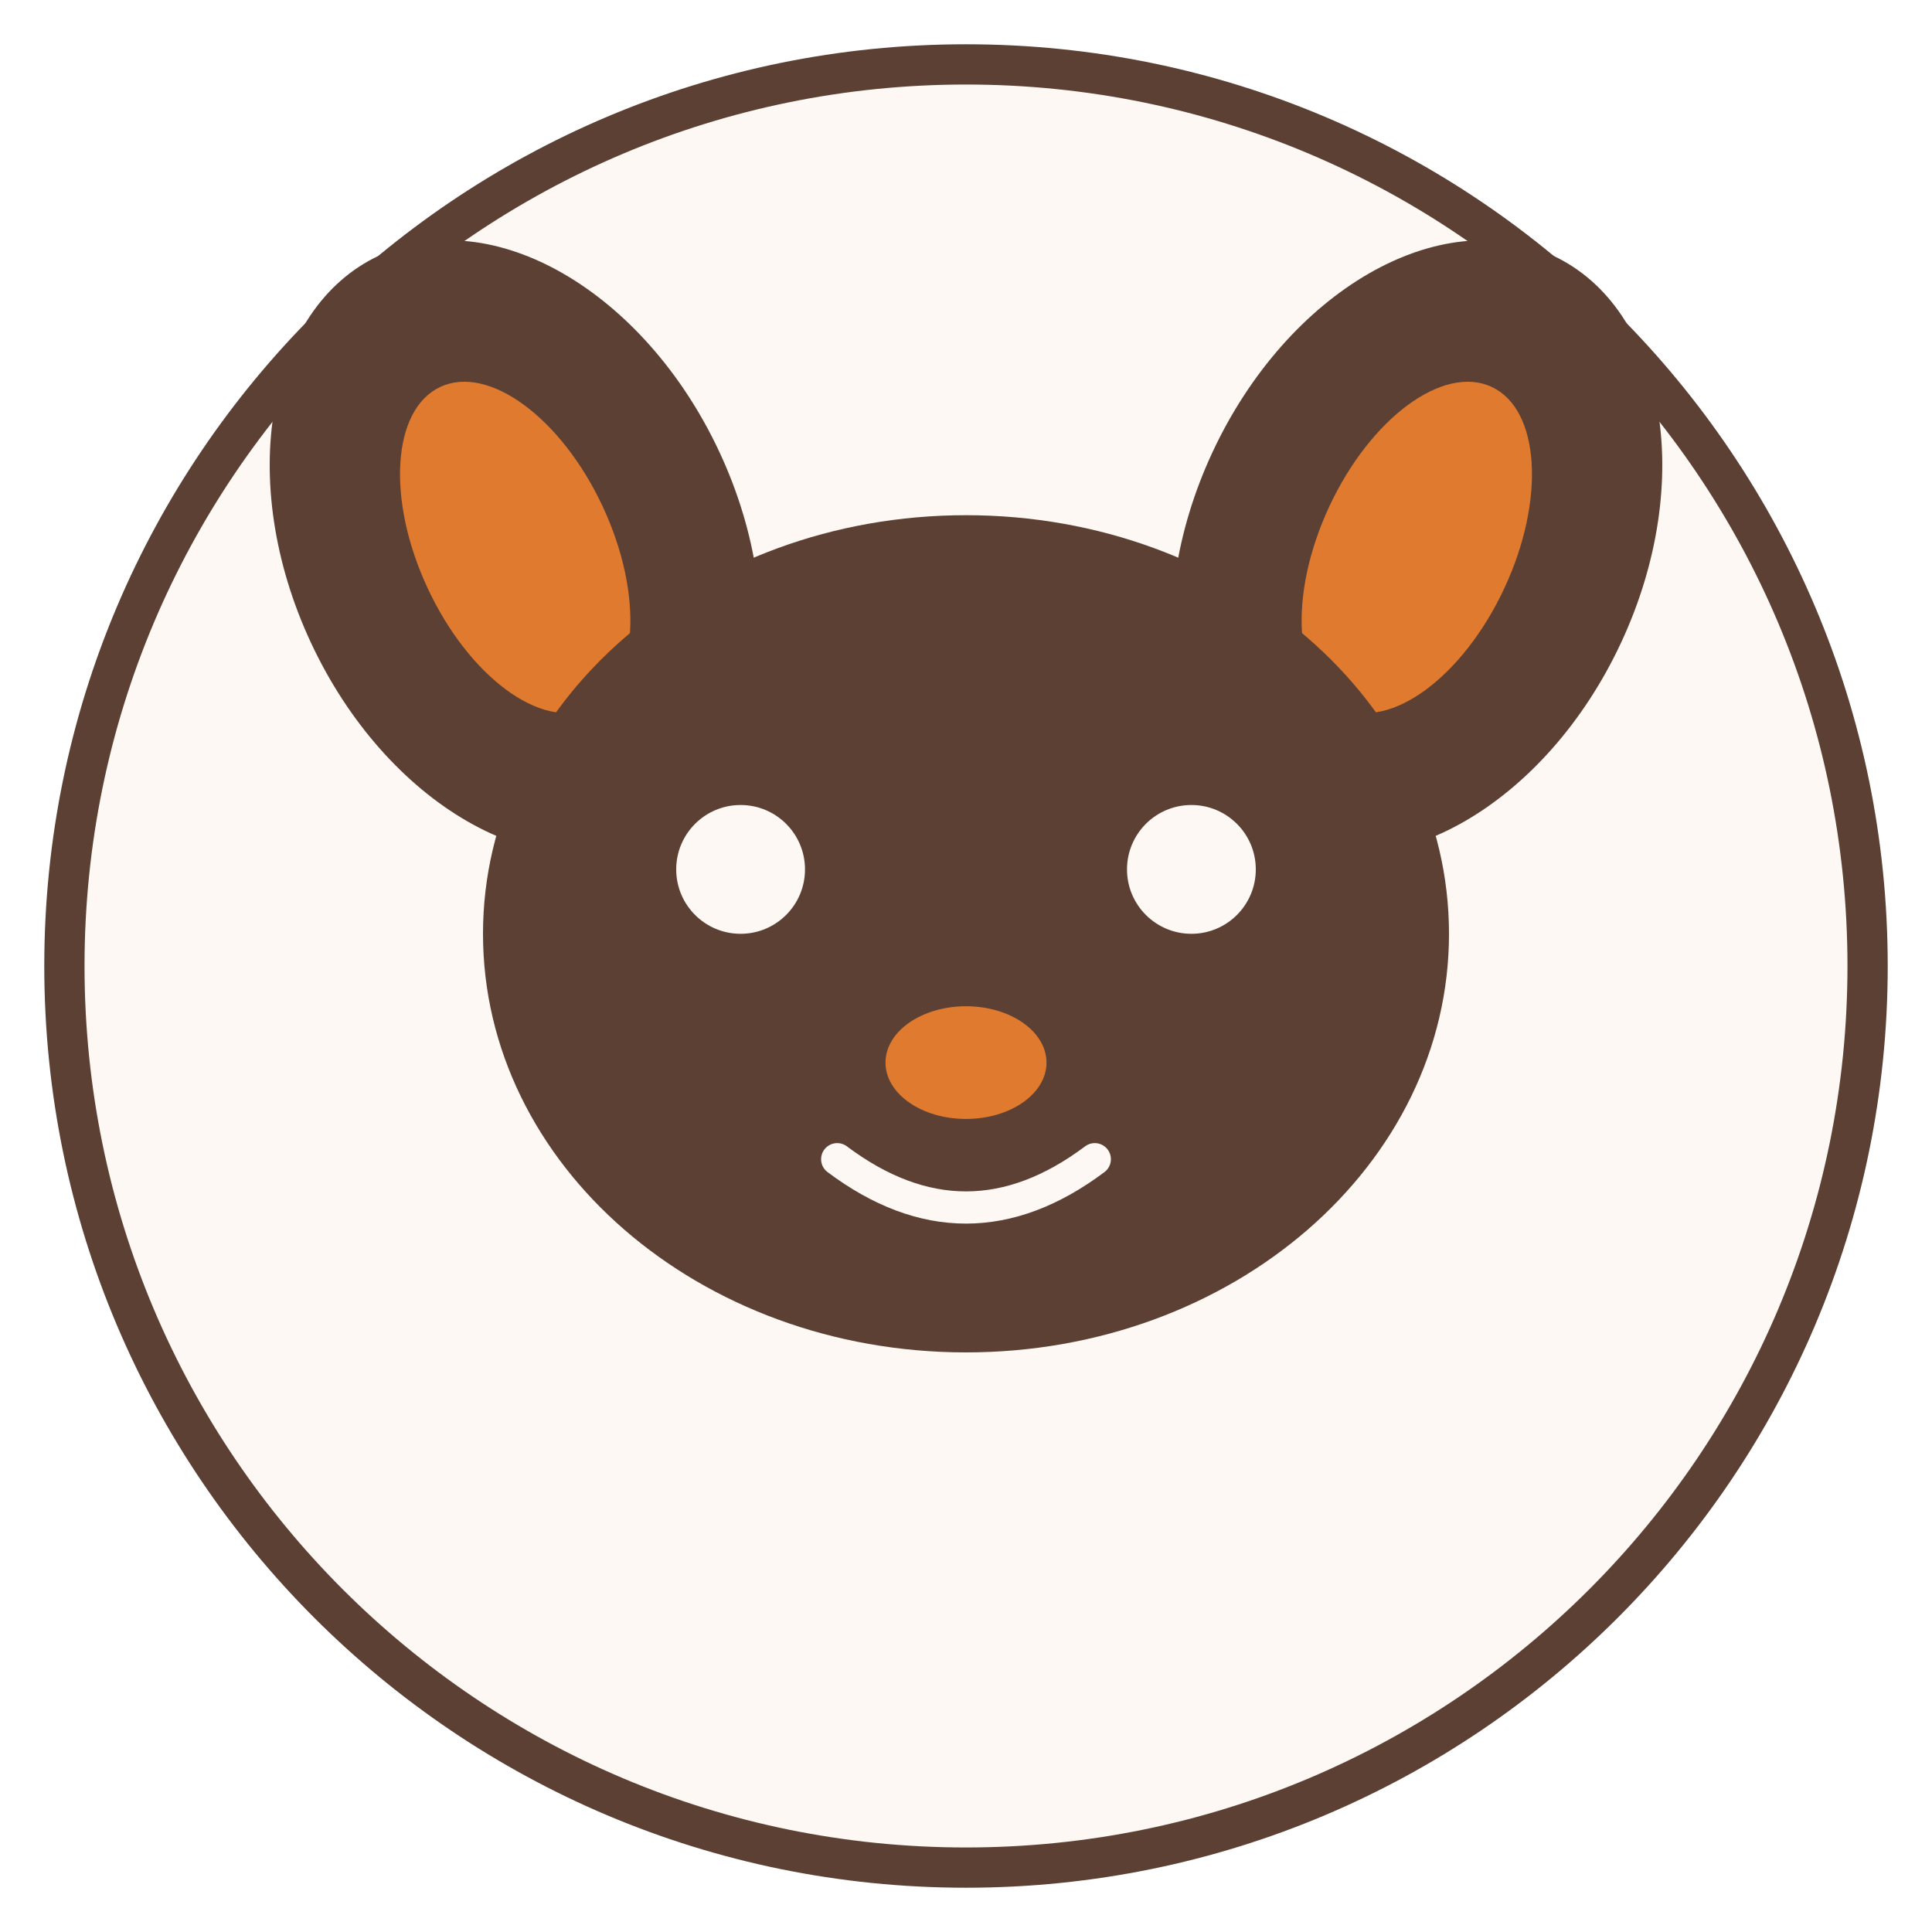
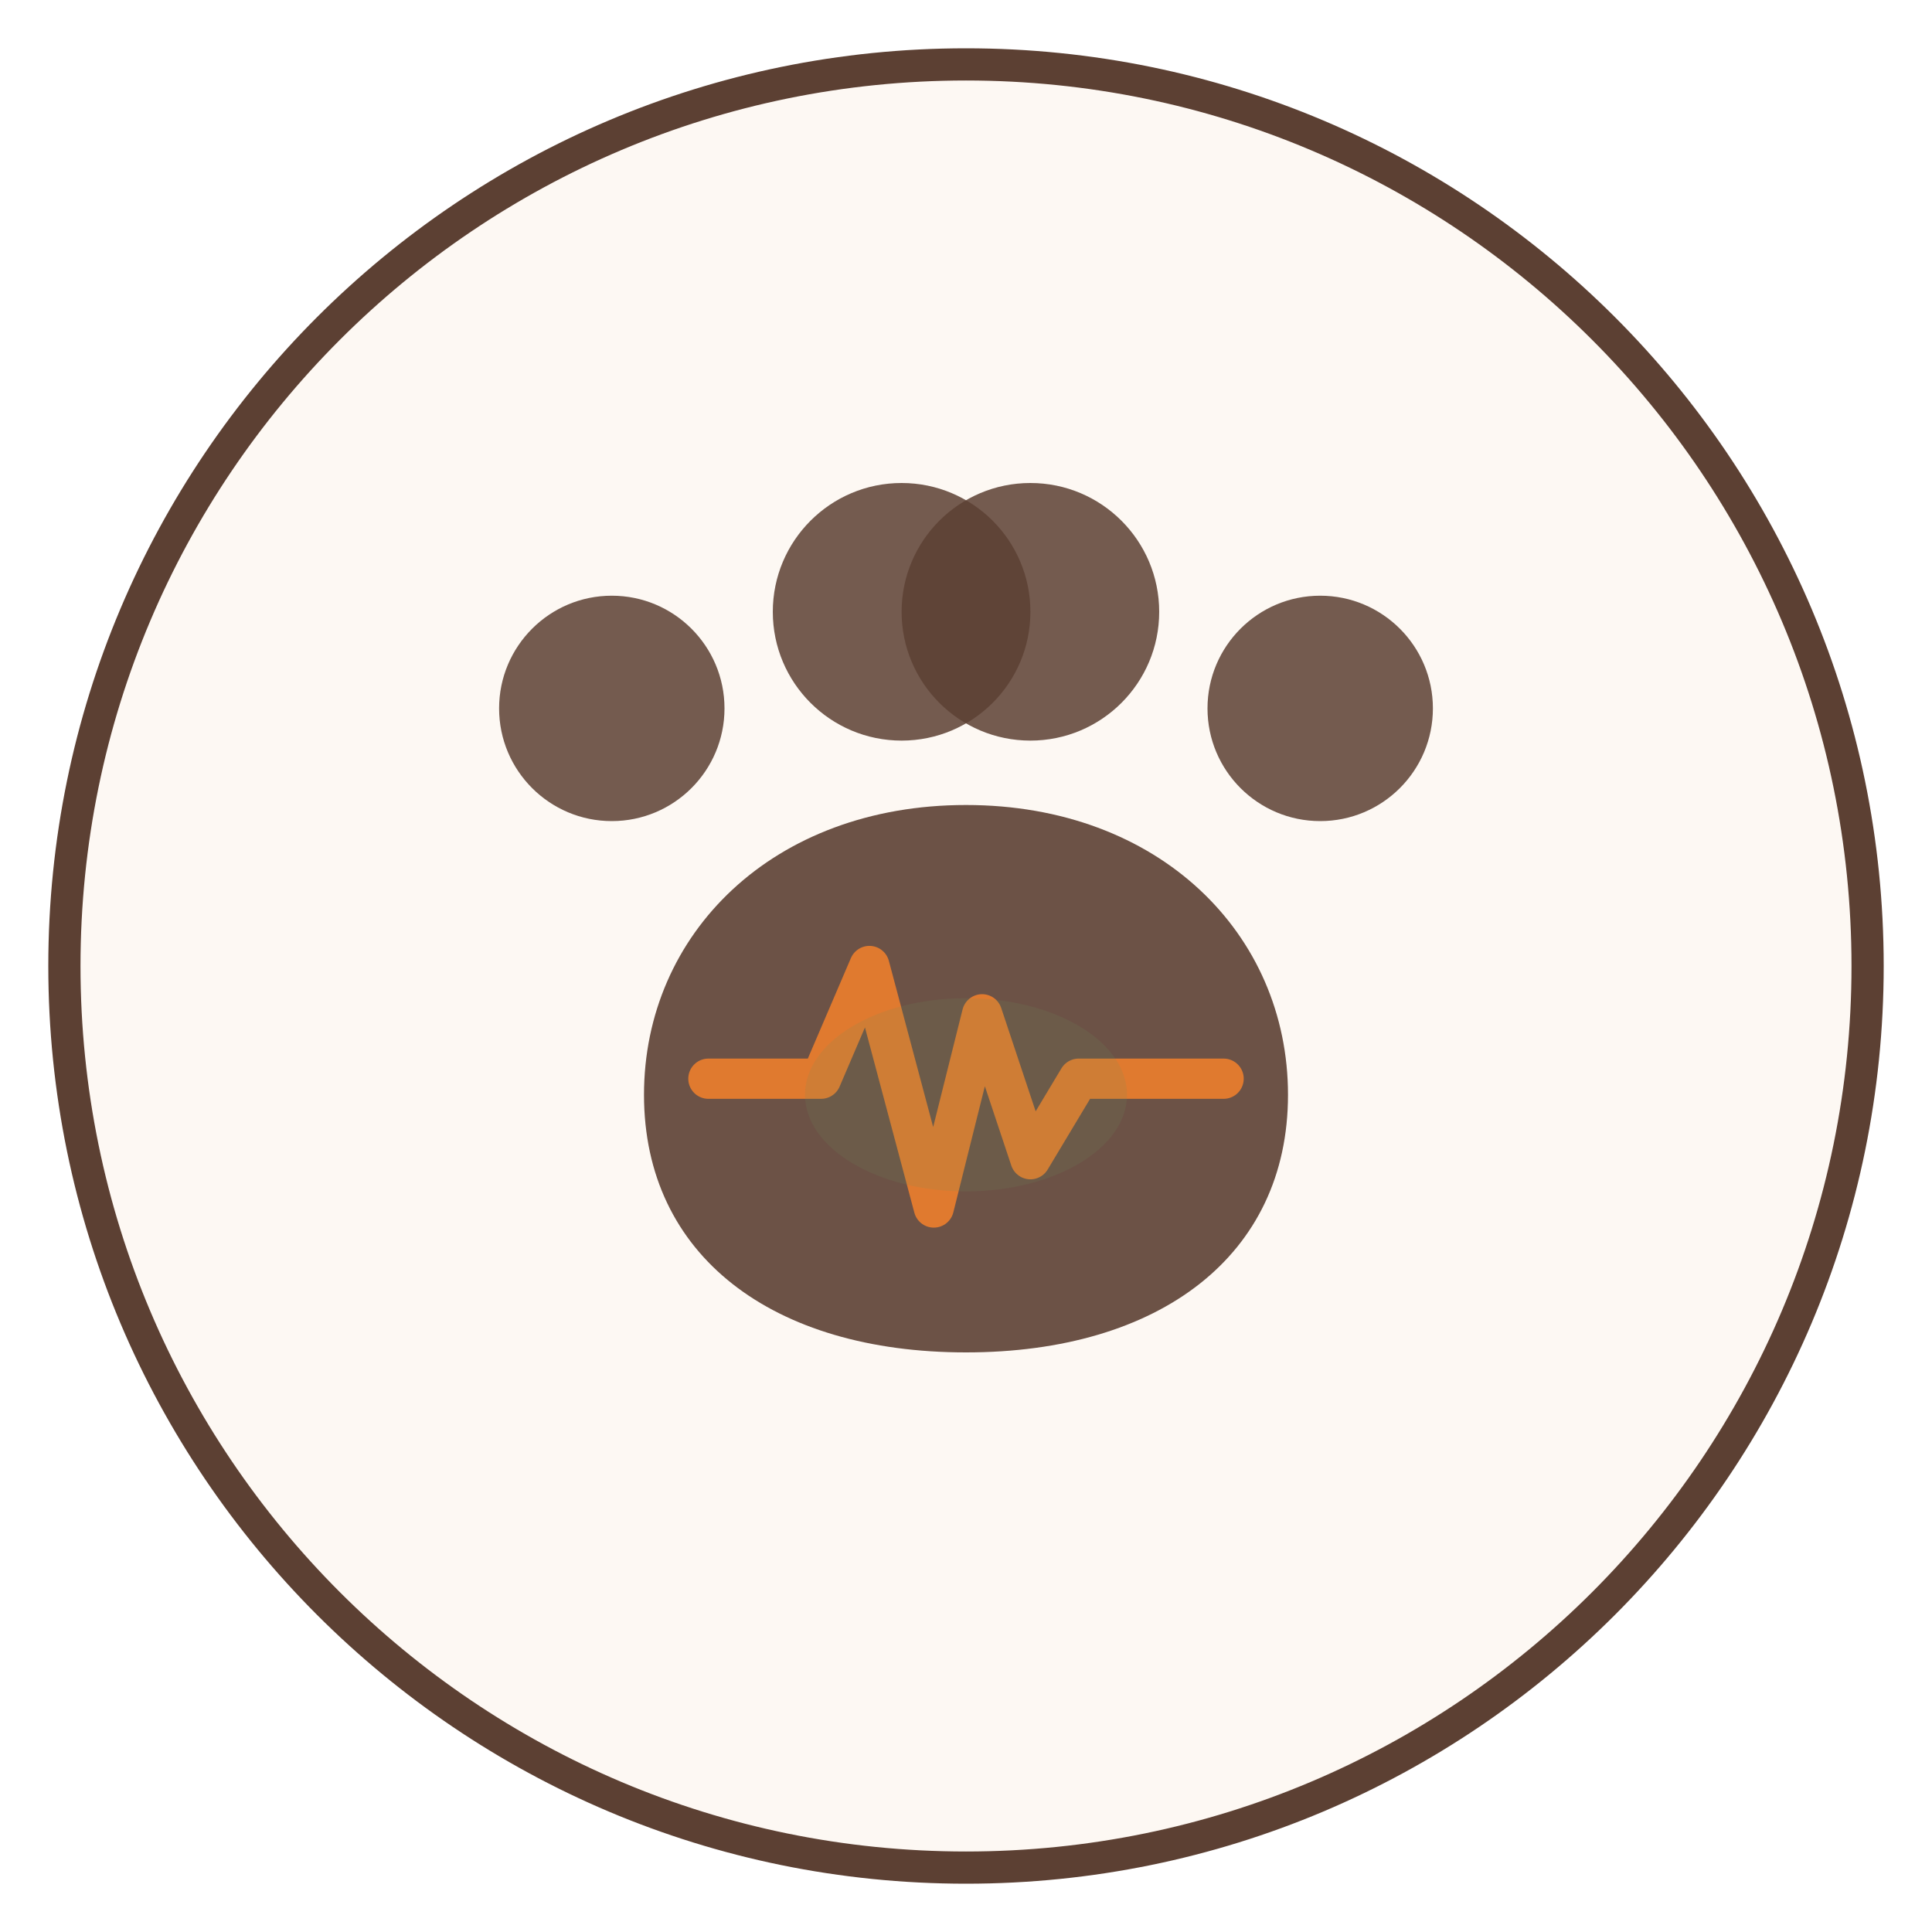
<svg xmlns="http://www.w3.org/2000/svg" width="120" height="120" viewBox="0 0 120 120" fill="none">
-   <circle cx="60" cy="60" r="56" fill="#FDF8F3" stroke="#5C4033" stroke-width="2.5" stroke-linejoin="round" />
-   <ellipse cx="32" cy="34" rx="14" ry="20" fill="#5C4033" transform="rotate(-25, 32, 34)" />
-   <ellipse cx="88" cy="34" rx="14" ry="20" fill="#5C4033" transform="rotate(25, 88, 34)" />
-   <ellipse cx="32" cy="34" rx="6" ry="11" fill="#E07A2F" transform="rotate(-25, 32, 34)" />
-   <ellipse cx="88" cy="34" rx="6" ry="11" fill="#E07A2F" transform="rotate(25, 88, 34)" />
-   <ellipse cx="60" cy="58" rx="30" ry="26" fill="#5C4033" />
-   <circle cx="46" cy="54" r="4" fill="#FDF8F3" />
-   <circle cx="74" cy="54" r="4" fill="#FDF8F3" />
-   <ellipse cx="60" cy="66" rx="5" ry="3.5" fill="#E07A2F" />
-   <path d="M 52 72 Q 60 78 68 72" stroke="#FDF8F3" stroke-width="2" stroke-linecap="round" fill="none" />
+   <circle cx="60" cy="60" r="56" fill="#FDF8F3" stroke="#5C4033" stroke-width="2" />
+   <path d="M60 50 C48 50 40 58 40 68 C40 78 48 84 60 84 C72 84 80 78 80 68 C80 58 72 50 60 50Z" fill="#5C4033" opacity="0.9" />
+   <path d="M44 67 L51 67 L54 60 L58 75 L61 63 L64 72 L67 67 L76 67" stroke="#E07A2F" stroke-width="2.5" stroke-linecap="round" stroke-linejoin="round" fill="none" />
+   <circle cx="38" cy="44" r="7" fill="#5C4033" opacity="0.85" />
+   <circle cx="56" cy="38" r="8" fill="#5C4033" opacity="0.85" />
+   <circle cx="64" cy="38" r="8" fill="#5C4033" opacity="0.85" />
+   <circle cx="82" cy="44" r="7" fill="#5C4033" opacity="0.85" />
+   <ellipse cx="60" cy="68" rx="10" ry="6" fill="#6B8E5A" opacity="0.15" />
</svg>
